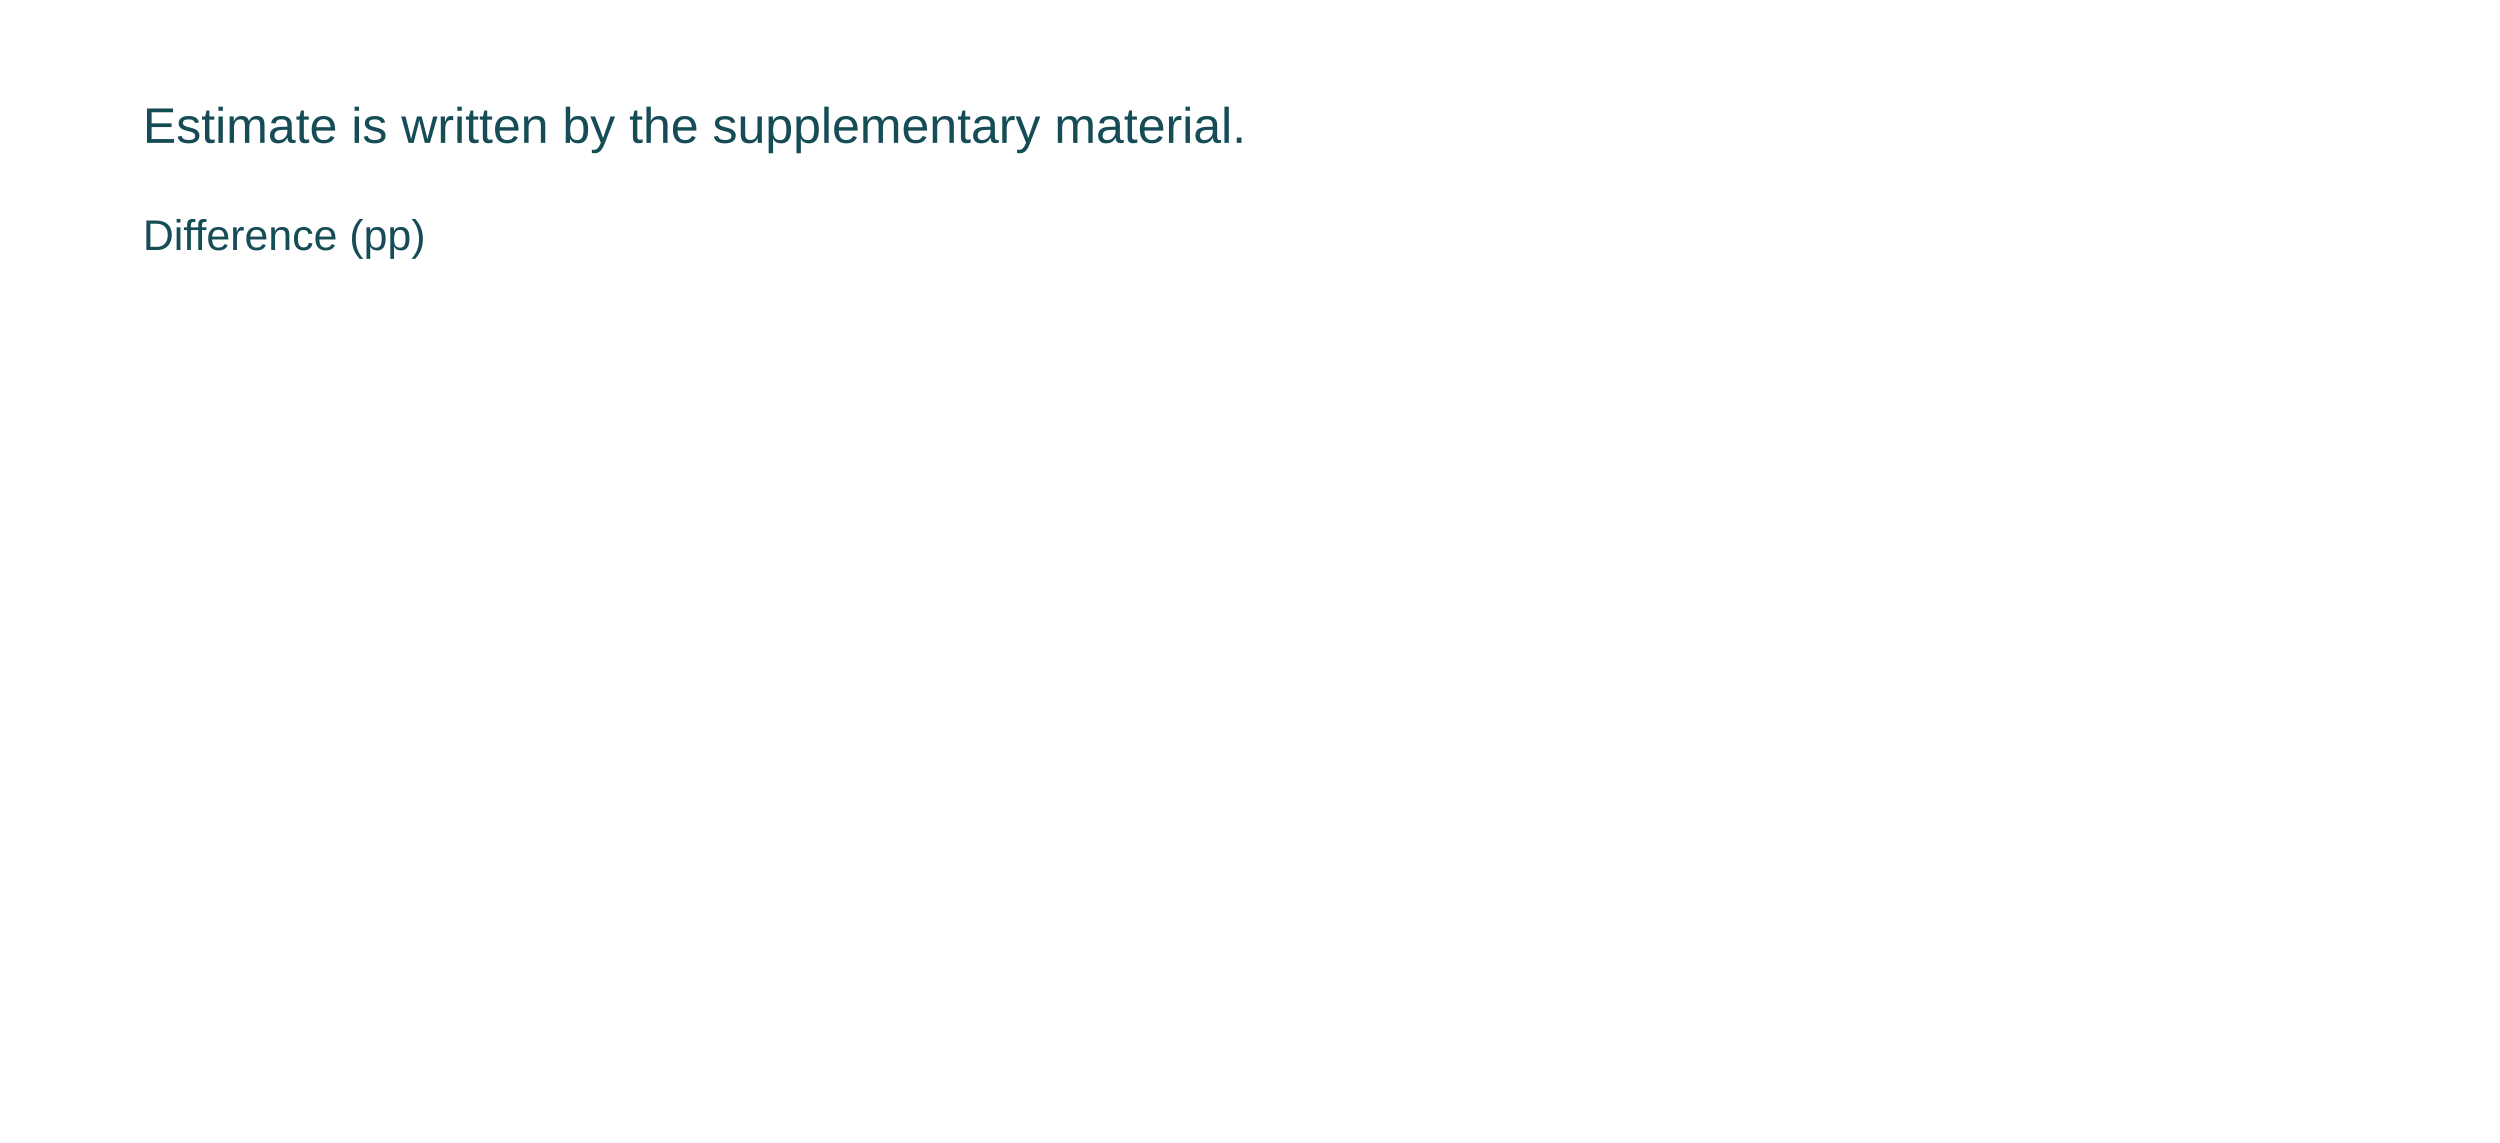
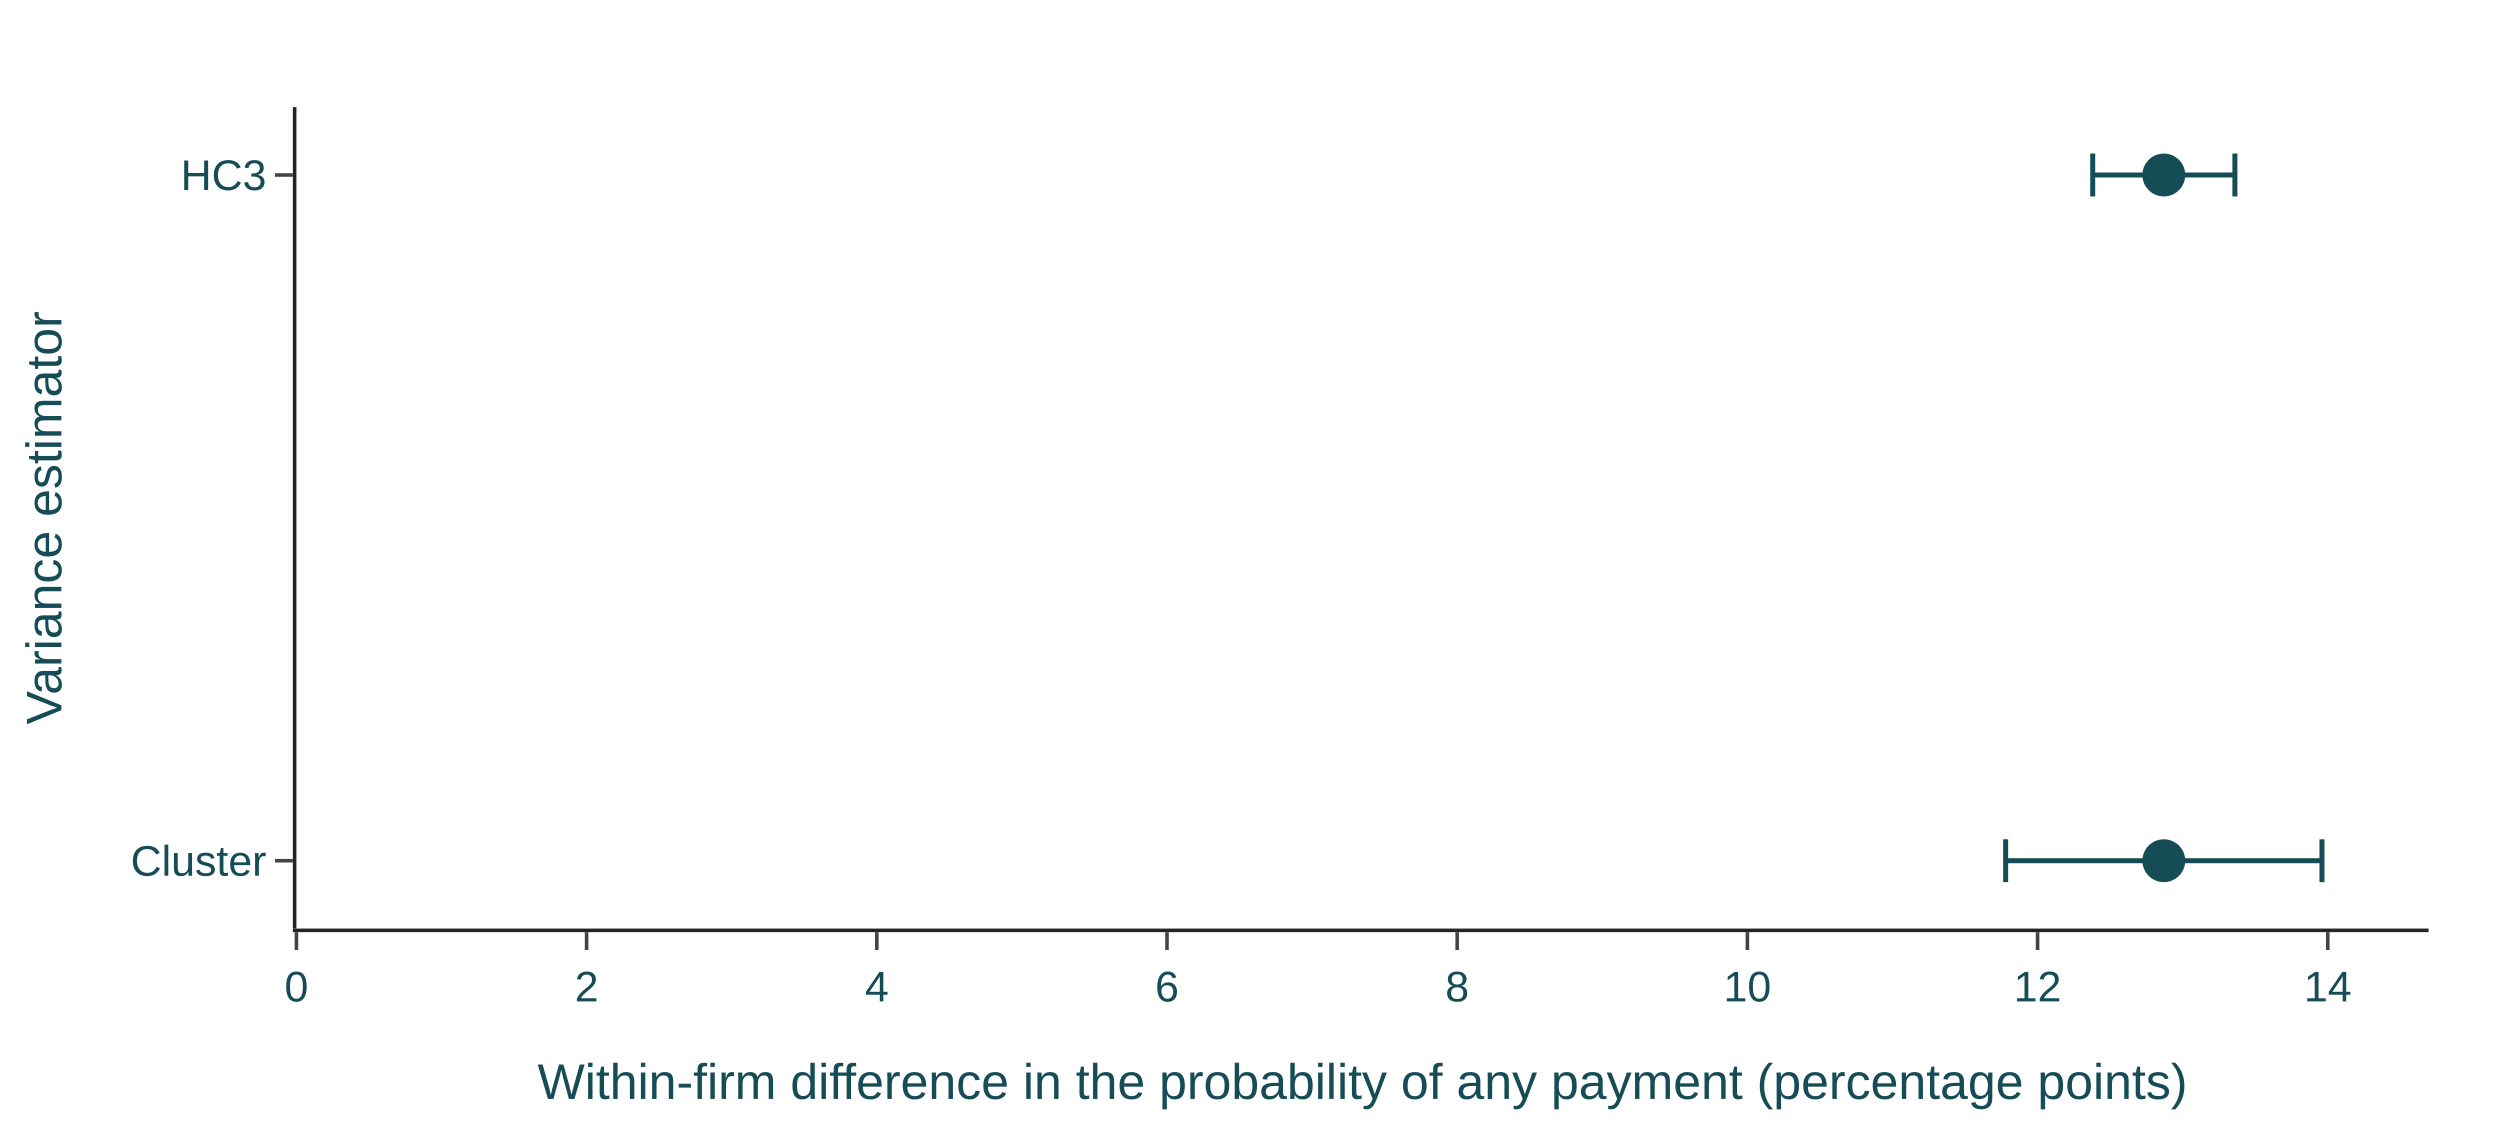
- <svg xmlns="http://www.w3.org/2000/svg" width="700" height="320">
-   <rect width="700" height="320" fill="white" />
-   <text x="40" y="40" font-family="Arial" font-size="14" fill="#154C56">Estimate is written by the supplementary material.</text>
-   <text x="40" y="70" font-family="Arial" font-size="12" fill="#154C56">Difference (pp)</text>
+ <svg xmlns="http://www.w3.org/2000/svg" class="main-svg" width="700" height="320" style="" viewBox="0 0 700 320">
+   <rect x="0" y="0" width="700" height="320" style="fill: rgb(255, 255, 255); fill-opacity: 1;" />
+   <defs id="defs-f266e6">
+     <g class="clips">
+       <clipPath id="clipf266e6xyplot" class="plotclip">
+         <rect width="597" height="230" />
+       </clipPath>
+       <clipPath class="axesclip" id="clipf266e6x">
+         <rect x="83" y="0" width="597" height="320" />
+       </clipPath>
+       <clipPath class="axesclip" id="clipf266e6y">
+         <rect x="0" y="30" width="700" height="230" />
+       </clipPath>
+       <clipPath class="axesclip" id="clipf266e6xy">
+         <rect x="83" y="30" width="597" height="230" />
+       </clipPath>
+     </g>
+     <g class="gradients" />
+     <g class="patterns" />
+   </defs>
+   <g class="bglayer" />
+   <g class="layer-below">
+     <g class="imagelayer" />
+     <g class="shapelayer" />
+   </g>
+   <g class="cartesianlayer">
+     <g class="subplot xy">
+       <g class="layer-subplot">
+         <g class="shapelayer" />
+         <g class="imagelayer" />
+       </g>
+       <g class="minor-gridlayer">
+         <g class="x" />
+         <g class="y" />
+       </g>
+       <g class="gridlayer">
+         <g class="x" />
+         <g class="y" />
+       </g>
+       <g class="zerolinelayer" />
+       <g class="layer-between">
+         <g class="shapelayer" />
+         <g class="imagelayer" />
+       </g>
+       <path class="xlines-below" />
+       <path class="ylines-below" />
+       <g class="overlines-below" />
+       <g class="xaxislayer-below" />
+       <g class="yaxislayer-below" />
+       <g class="overaxes-below" />
+       <g class="overplot">
+         <g class="xy" transform="translate(83,30)" clip-path="url(#clipf266e6xyplot)">
+           <g class="scatterlayer mlayer">
+             <g class="trace scatter trace609344" style="stroke-miterlimit: 2; opacity: 1;">
+               <g class="fills" />
+               <g class="errorbars">
+                 <g class="errorbar" style="opacity: 1;">
+                   <path class="xerror" d="M567.15,205v12m0,-6H478.58m0,-6v12" style="vector-effect: none; stroke-width: 1.4px; stroke: rgb(21, 76, 86); stroke-opacity: 1;" />
+                 </g>
+                 <g class="errorbar" style="opacity: 1;">
+                   <path class="xerror" d="M542.77,13v12m0,-6H502.96m0,-6v12" style="vector-effect: none; stroke-width: 1.4px; stroke: rgb(21, 76, 86); stroke-opacity: 1;" />
+                 </g>
+               </g>
+               <g class="lines" />
+               <g class="points">
+                 <path class="point" transform="translate(522.87,211)" d="M6,0A6,6 0 1,1 0,-6A6,6 0 0,1 6,0Z" style="opacity: 1; stroke-width: 0px; fill: rgb(21, 76, 86); fill-opacity: 1;" />
+                 <path class="point" transform="translate(522.87,19)" d="M6,0A6,6 0 1,1 0,-6A6,6 0 0,1 6,0Z" style="opacity: 1; stroke-width: 0px; fill: rgb(21, 76, 86); fill-opacity: 1;" />
+               </g>
+               <g class="text" />
+             </g>
+           </g>
+         </g>
+       </g>
+       <g class="zerolinelayer-above" />
+       <path class="xlines-above crisp" d="M82,260.5H680" style="fill: none; stroke-width: 1px; stroke: rgb(36, 36, 36); stroke-opacity: 1;" />
+       <path class="ylines-above crisp" d="M82.5,30V260" style="fill: none; stroke-width: 1px; stroke: rgb(36, 36, 36); stroke-opacity: 1;" />
+       <g class="overlines-above" />
+       <g class="xaxislayer-above">
+         <path class="xtick ticks crisp" d="M0,261v5" transform="translate(83,0)" style="stroke: rgb(68, 68, 68); stroke-opacity: 1; stroke-width: 1px;" />
+         <path class="xtick ticks crisp" d="M0,261v5" transform="translate(164.25,0)" style="stroke: rgb(68, 68, 68); stroke-opacity: 1; stroke-width: 1px;" />
+         <path class="xtick ticks crisp" d="M0,261v5" transform="translate(245.51,0)" style="stroke: rgb(68, 68, 68); stroke-opacity: 1; stroke-width: 1px;" />
+         <path class="xtick ticks crisp" d="M0,261v5" transform="translate(326.76,0)" style="stroke: rgb(68, 68, 68); stroke-opacity: 1; stroke-width: 1px;" />
+         <path class="xtick ticks crisp" d="M0,261v5" transform="translate(408.01,0)" style="stroke: rgb(68, 68, 68); stroke-opacity: 1; stroke-width: 1px;" />
+         <path class="xtick ticks crisp" d="M0,261v5" transform="translate(489.27,0)" style="stroke: rgb(68, 68, 68); stroke-opacity: 1; stroke-width: 1px;" />
+         <path class="xtick ticks crisp" d="M0,261v5" transform="translate(570.52,0)" style="stroke: rgb(68, 68, 68); stroke-opacity: 1; stroke-width: 1px;" />
+         <path class="xtick ticks crisp" d="M0,261v5" transform="translate(651.78,0)" style="stroke: rgb(68, 68, 68); stroke-opacity: 1; stroke-width: 1px;" />
+         <g class="xtick">
+           <text text-anchor="middle" x="0" y="280.4" transform="translate(83,0)" style="font-family: Arial, sans-serif; font-size: 12px; fill: rgb(21, 76, 86); fill-opacity: 1; white-space: pre;">0</text>
+         </g>
+         <g class="xtick">
+           <text text-anchor="middle" x="0" y="280.4" style="font-family: Arial, sans-serif; font-size: 12px; fill: rgb(21, 76, 86); fill-opacity: 1; white-space: pre;" transform="translate(164.25,0)">2</text>
+         </g>
+         <g class="xtick">
+           <text text-anchor="middle" x="0" y="280.4" style="font-family: Arial, sans-serif; font-size: 12px; fill: rgb(21, 76, 86); fill-opacity: 1; white-space: pre;" transform="translate(245.51,0)">4</text>
+         </g>
+         <g class="xtick">
+           <text text-anchor="middle" x="0" y="280.4" style="font-family: Arial, sans-serif; font-size: 12px; fill: rgb(21, 76, 86); fill-opacity: 1; white-space: pre;" transform="translate(326.76,0)">6</text>
+         </g>
+         <g class="xtick">
+           <text text-anchor="middle" x="0" y="280.4" style="font-family: Arial, sans-serif; font-size: 12px; fill: rgb(21, 76, 86); fill-opacity: 1; white-space: pre;" transform="translate(408.01,0)">8</text>
+         </g>
+         <g class="xtick">
+           <text text-anchor="middle" x="0" y="280.4" style="font-family: Arial, sans-serif; font-size: 12px; fill: rgb(21, 76, 86); fill-opacity: 1; white-space: pre;" transform="translate(489.27,0)">10</text>
+         </g>
+         <g class="xtick">
+           <text text-anchor="middle" x="0" y="280.4" style="font-family: Arial, sans-serif; font-size: 12px; fill: rgb(21, 76, 86); fill-opacity: 1; white-space: pre;" transform="translate(570.52,0)">12</text>
+         </g>
+         <g class="xtick">
+           <text text-anchor="middle" x="0" y="280.4" style="font-family: Arial, sans-serif; font-size: 12px; fill: rgb(21, 76, 86); fill-opacity: 1; white-space: pre;" transform="translate(651.78,0)">14</text>
+         </g>
+       </g>
+       <g class="yaxislayer-above">
+         <path class="ytick ticks crisp" d="M82,0h-5" transform="translate(0,241)" style="stroke: rgb(68, 68, 68); stroke-opacity: 1; stroke-width: 1px;" />
+         <path class="ytick ticks crisp" d="M82,0h-5" transform="translate(0,49)" style="stroke: rgb(68, 68, 68); stroke-opacity: 1; stroke-width: 1px;" />
+         <g class="ytick">
+           <text text-anchor="end" x="74.6" y="4.2" transform="translate(0,241)" style="font-family: Arial, sans-serif; font-size: 12px; fill: rgb(21, 76, 86); fill-opacity: 1; white-space: pre;">Cluster</text>
+         </g>
+         <g class="ytick">
+           <text text-anchor="end" x="74.6" y="4.2" transform="translate(0,49)" style="font-family: Arial, sans-serif; font-size: 12px; fill: rgb(21, 76, 86); fill-opacity: 1; white-space: pre;">HC3</text>
+         </g>
+       </g>
+       <g class="overaxes-above" />
+     </g>
+   </g>
+   <g class="polarlayer" />
+   <g class="smithlayer" />
+   <g class="ternarylayer" />
+   <g class="geolayer" />
+   <g class="funnelarealayer" />
+   <g class="pielayer" />
+   <g class="iciclelayer" />
+   <g class="treemaplayer" />
+   <g class="sunburstlayer" />
+   <g class="glimages" />
+   <defs id="topdefs-f266e6">
+     <g class="clips" />
+   </defs>
+   <g class="layer-above">
+     <g class="imagelayer" />
+     <g class="shapelayer">
+       <g class="shape-group" data-index="0" clip-path="url(#clipf266e6x)">
+         <path data-index="0" fill-rule="evenodd" d="M83,260L83,30" style="opacity: 0.3; stroke: rgb(0, 0, 0); stroke-opacity: 0; fill: rgb(0, 0, 0); fill-opacity: 1; stroke-width: 0px;" />
+       </g>
+     </g>
+   </g>
+   <g class="infolayer">
+     <g class="g-gtitle" />
+     <g class="g-xtitle">
+       <text class="xtitle" x="381.5" y="307.7" text-anchor="middle" style="opacity: 1; font-family: Arial, sans-serif; font-size: 14px; fill: rgb(21, 76, 86); fill-opacity: 1; white-space: pre;">Within-firm difference in the probability of any payment (percentage points)</text>
+     </g>
+     <g class="g-ytitle">
+       <text class="ytitle" transform="rotate(-90,17.18398,145)" x="17.184" y="145" text-anchor="middle" style="opacity: 1; font-family: Arial, sans-serif; font-size: 14px; fill: rgb(21, 76, 86); fill-opacity: 1; white-space: pre;">Variance estimator</text>
+     </g>
+   </g>
</svg>
